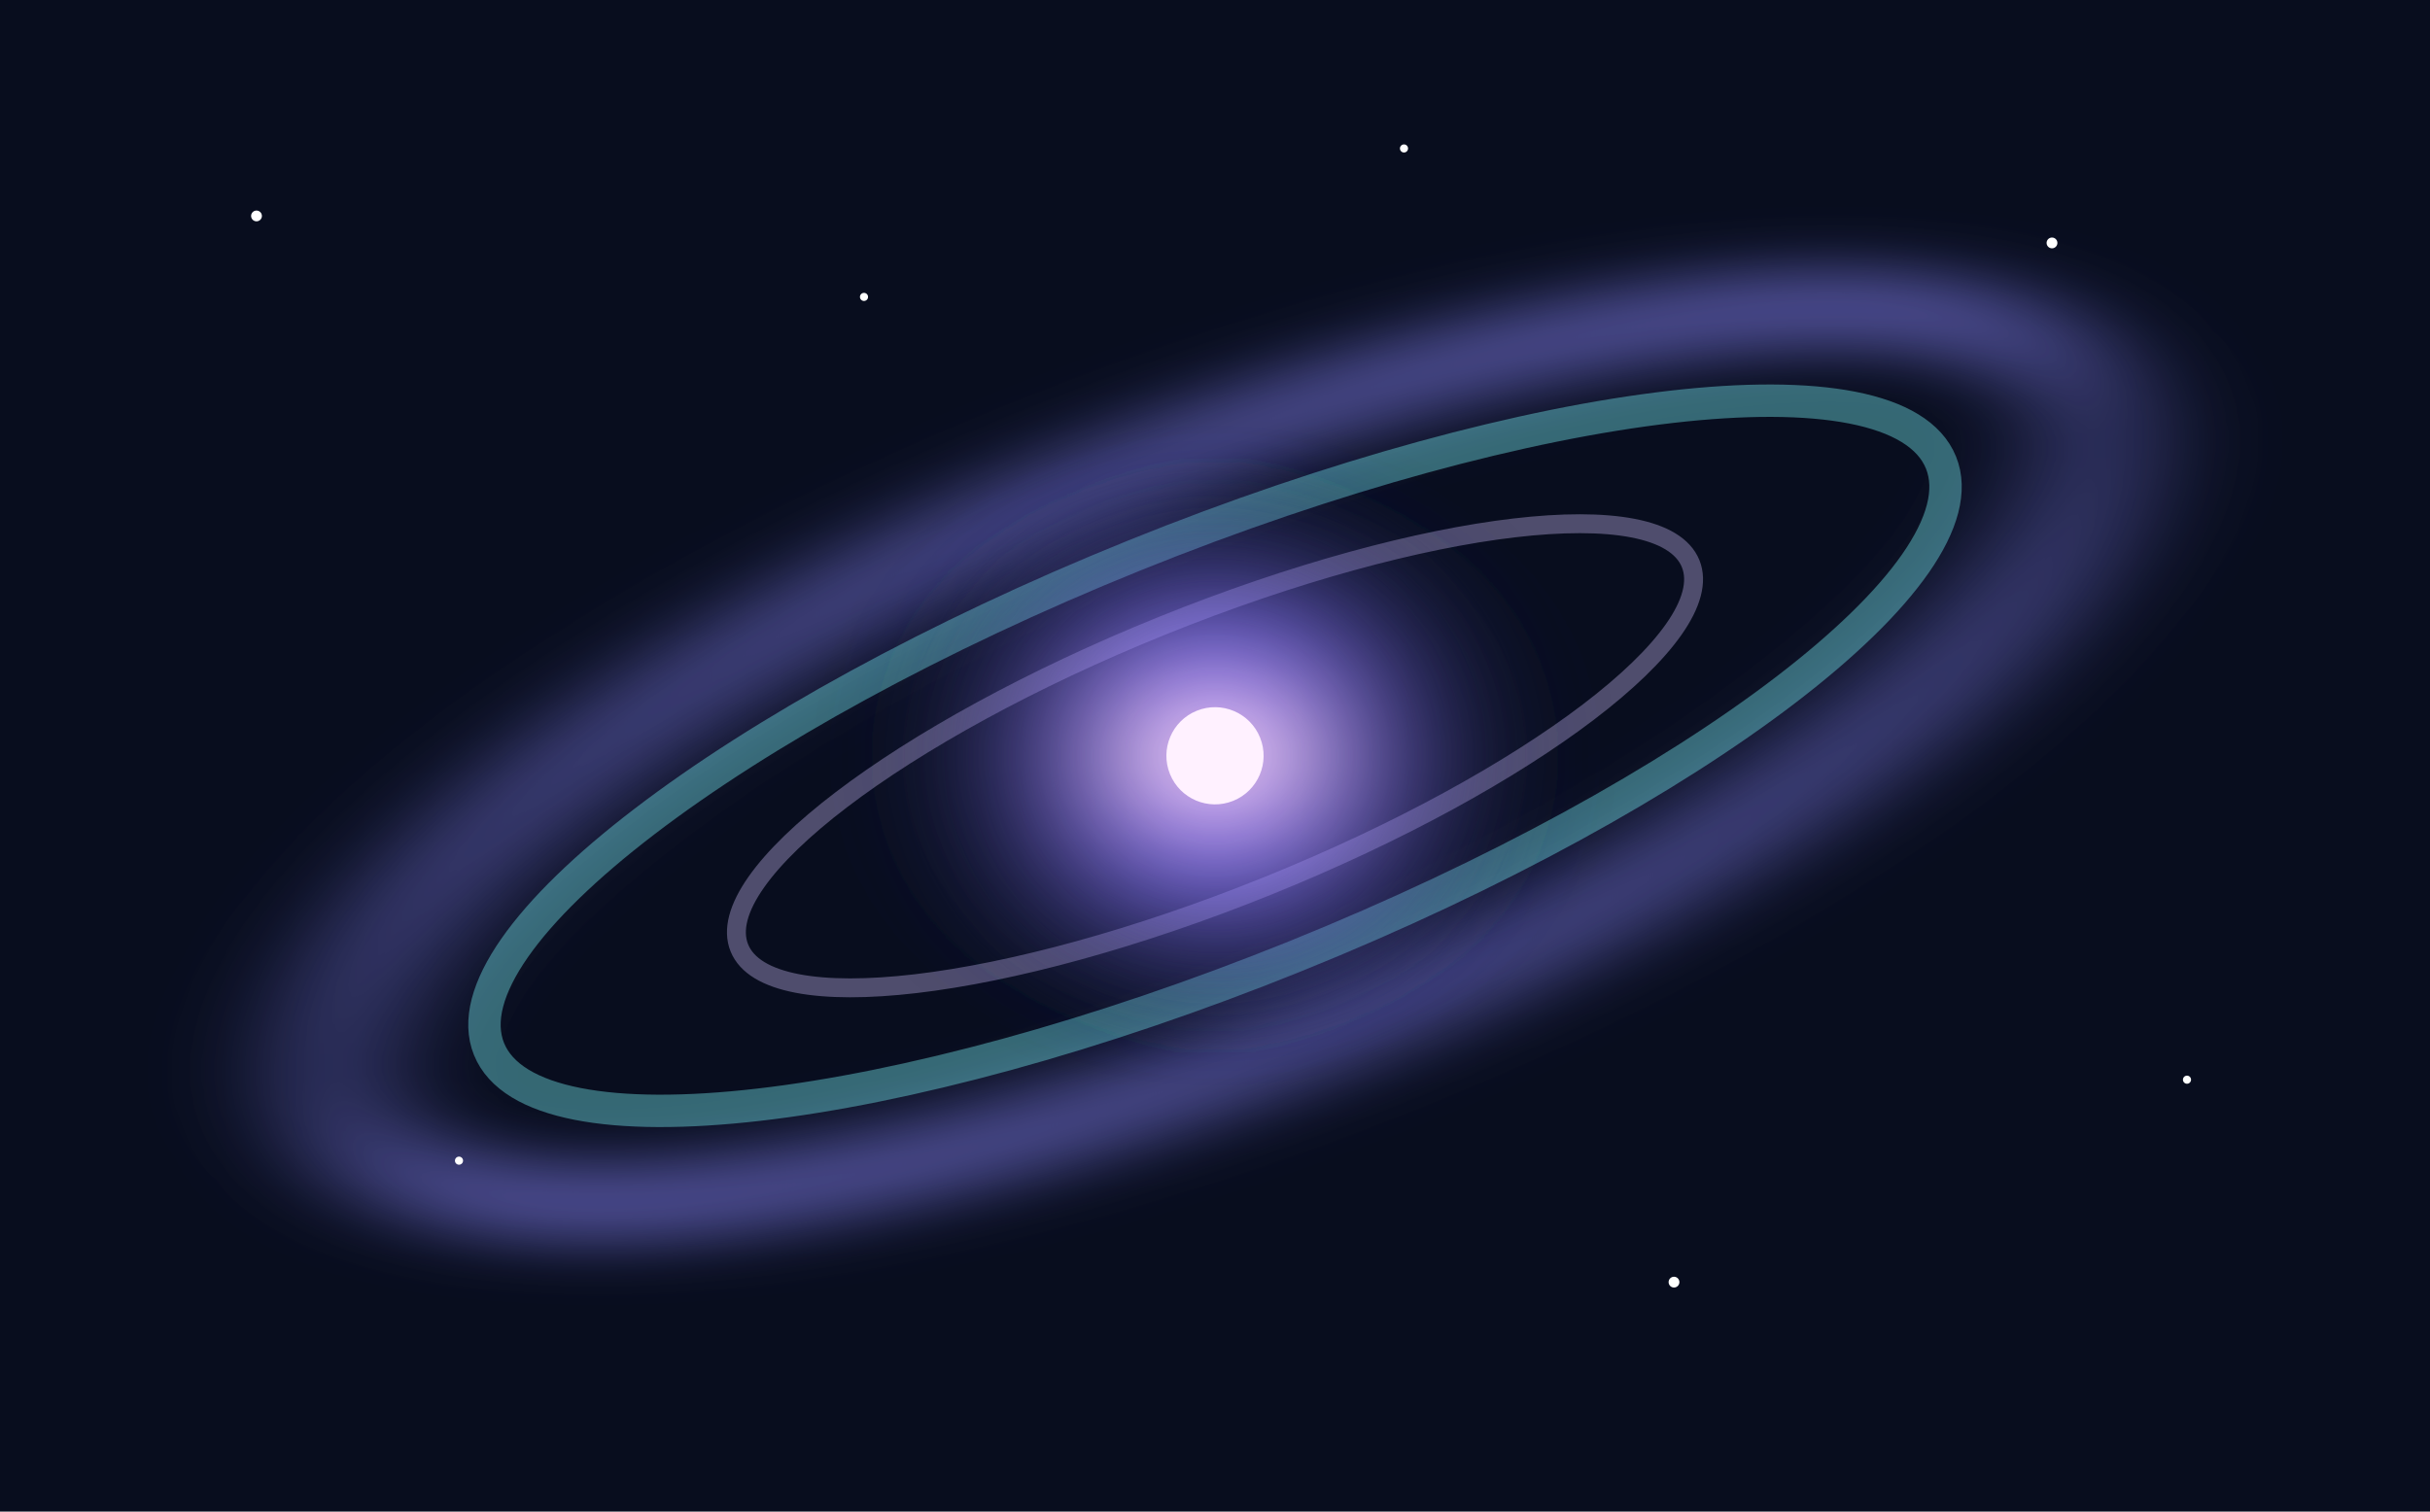
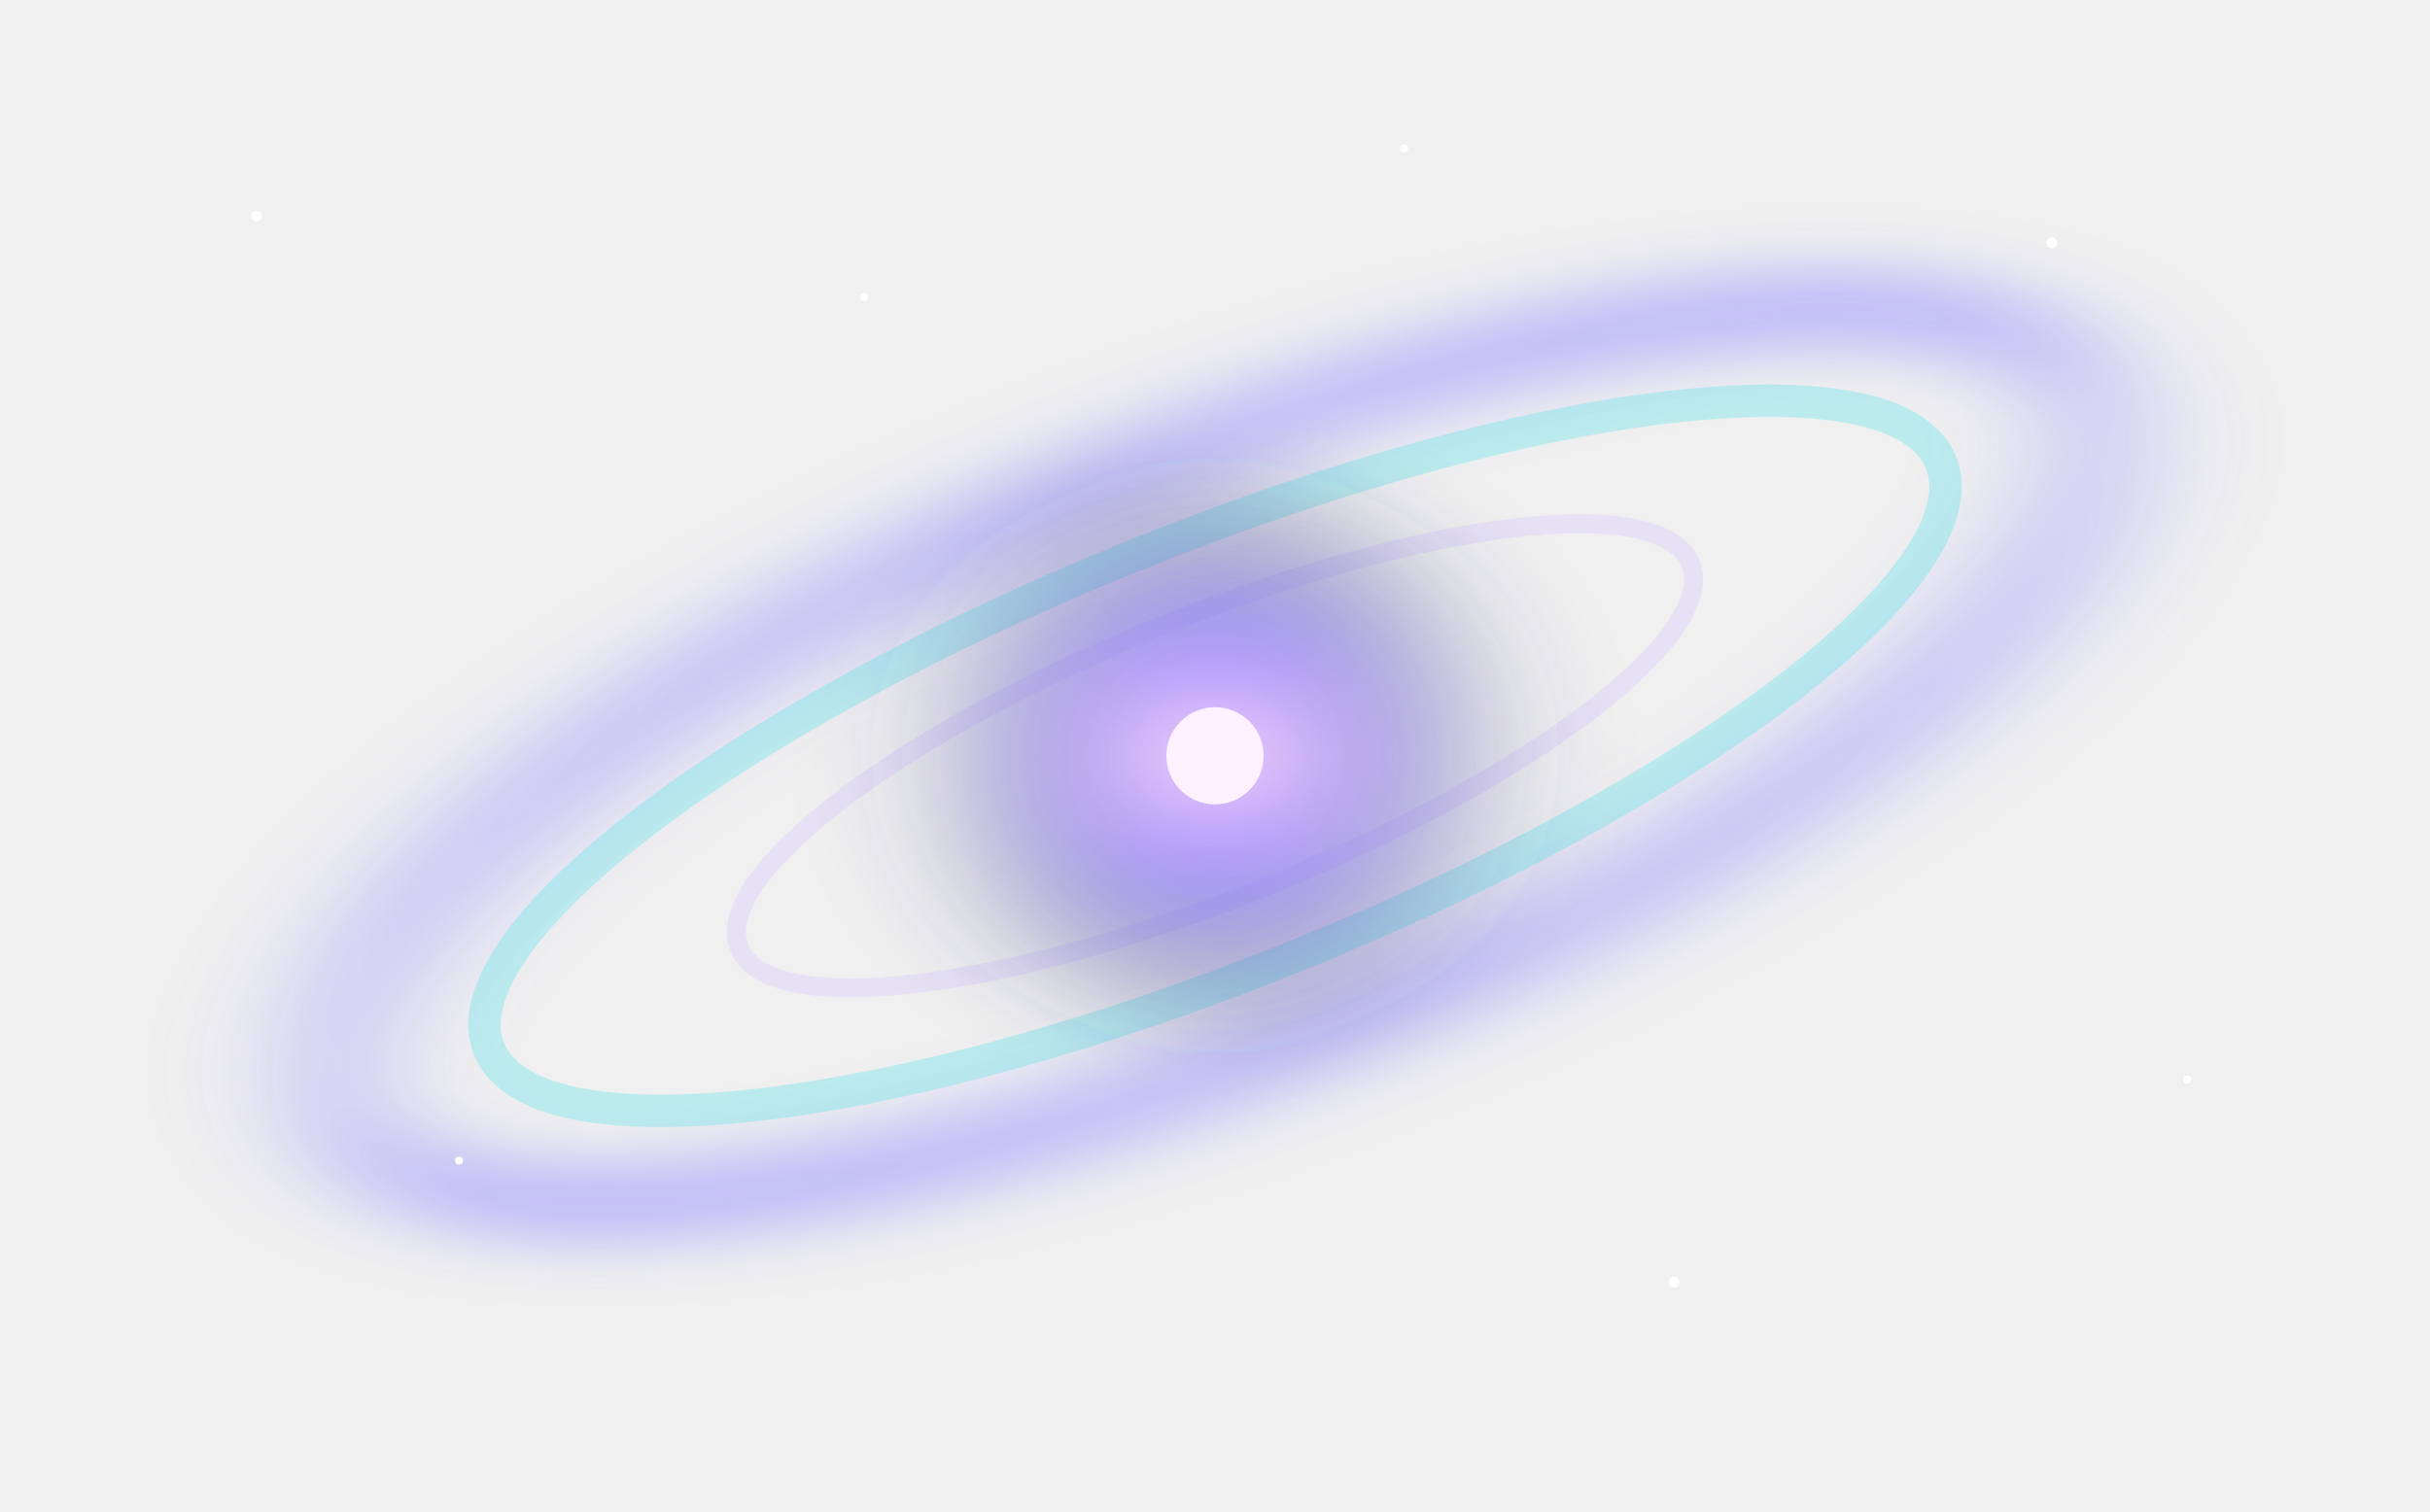
<svg xmlns="http://www.w3.org/2000/svg" viewBox="0 0 900 560">
  <defs>
    <radialGradient id="core">
      <stop stop-color="#fff4dc" />
      <stop offset=".12" stop-color="#f4c9ff" />
      <stop offset=".4" stop-color="#8b78ff" stop-opacity=".75" />
      <stop offset="1" stop-color="#18234c" stop-opacity="0" />
    </radialGradient>
    <filter id="soft">
      <feGaussianBlur stdDeviation="18" />
    </filter>
  </defs>
-   <rect width="900" height="560" fill="#080d1e" />
  <g transform="translate(450 280) rotate(-22)">
    <ellipse rx="350" ry="110" fill="none" stroke="#8e8aff" stroke-opacity=".5" stroke-width="30" filter="url(#soft)" />
    <ellipse rx="290" ry="80" fill="none" stroke="#73e4e9" stroke-opacity=".42" stroke-width="12" />
    <ellipse rx="190" ry="52" fill="none" stroke="#d3c7ff" stroke-opacity=".35" stroke-width="7" />
    <ellipse rx="115" ry="115" fill="url(#core)" filter="url(#soft)" />
    <circle r="18" fill="#fff1ff" />
  </g>
  <g fill="#fff">
    <circle cx="95" cy="80" r="2" />
    <circle cx="170" cy="430" r="1.5" />
    <circle cx="760" cy="90" r="2" />
    <circle cx="810" cy="400" r="1.5" />
    <circle cx="620" cy="475" r="2" />
    <circle cx="320" cy="110" r="1.5" />
    <circle cx="520" cy="55" r="1.5" />
  </g>
</svg>
